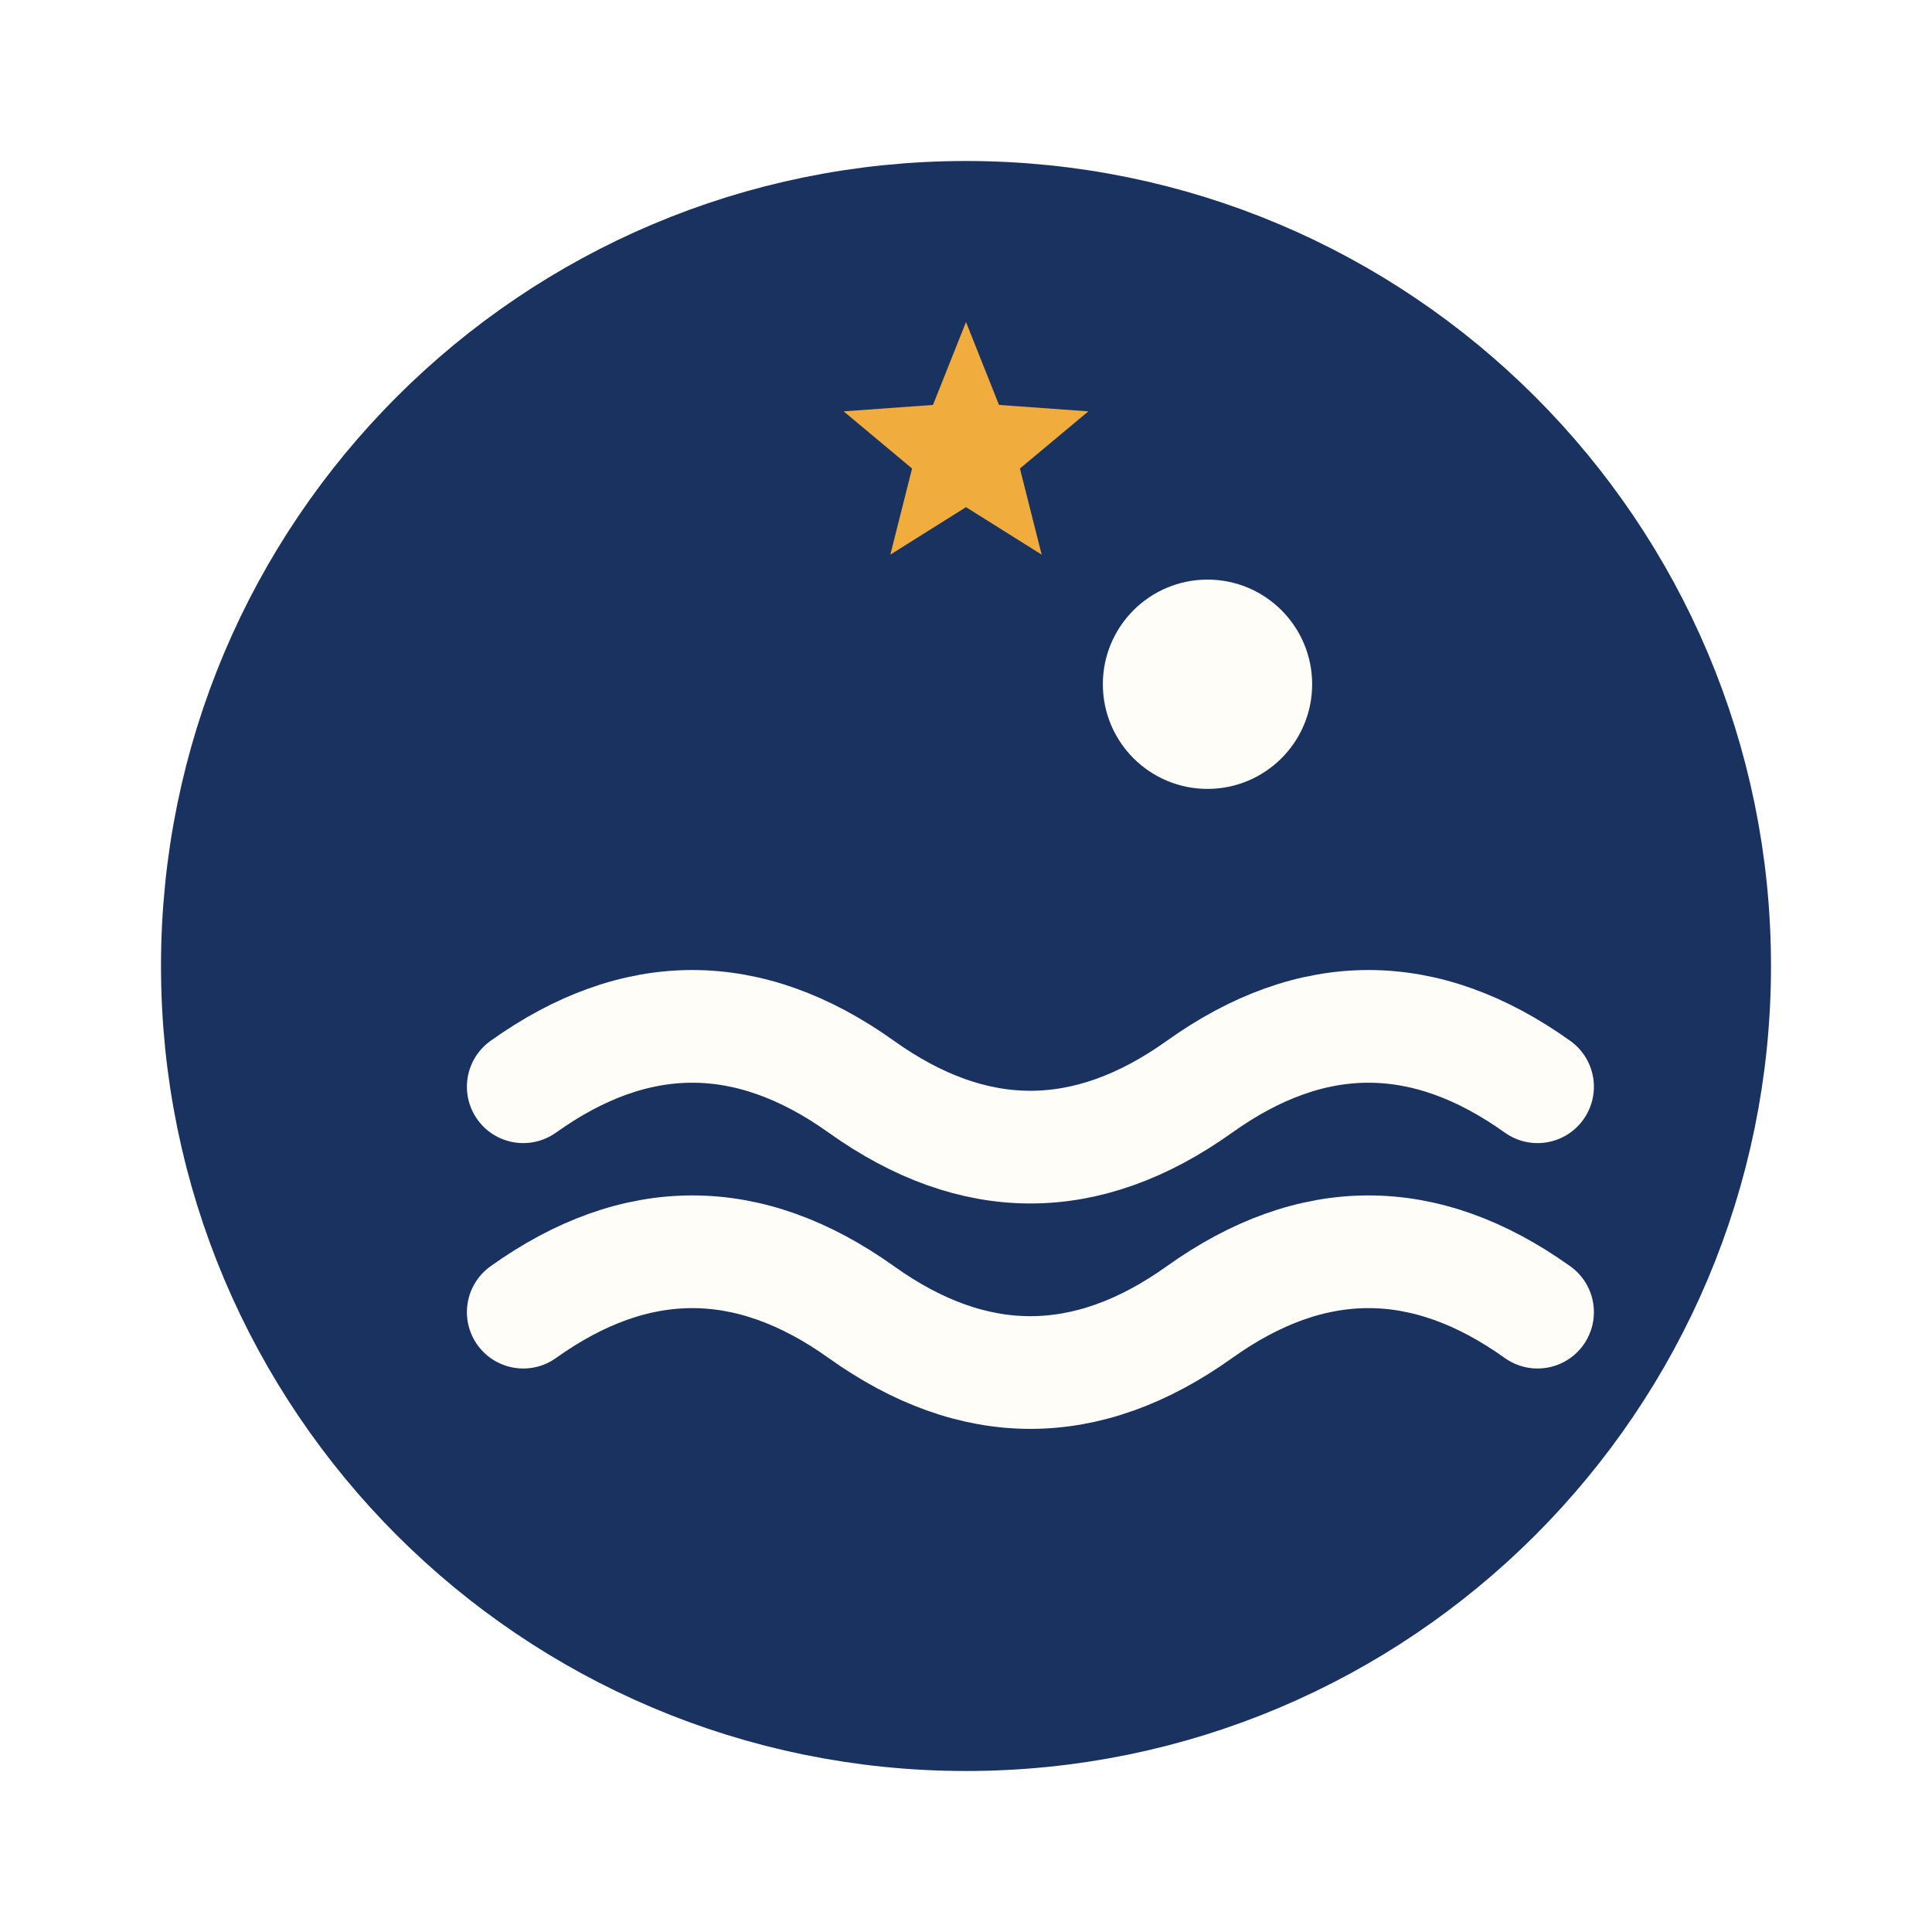
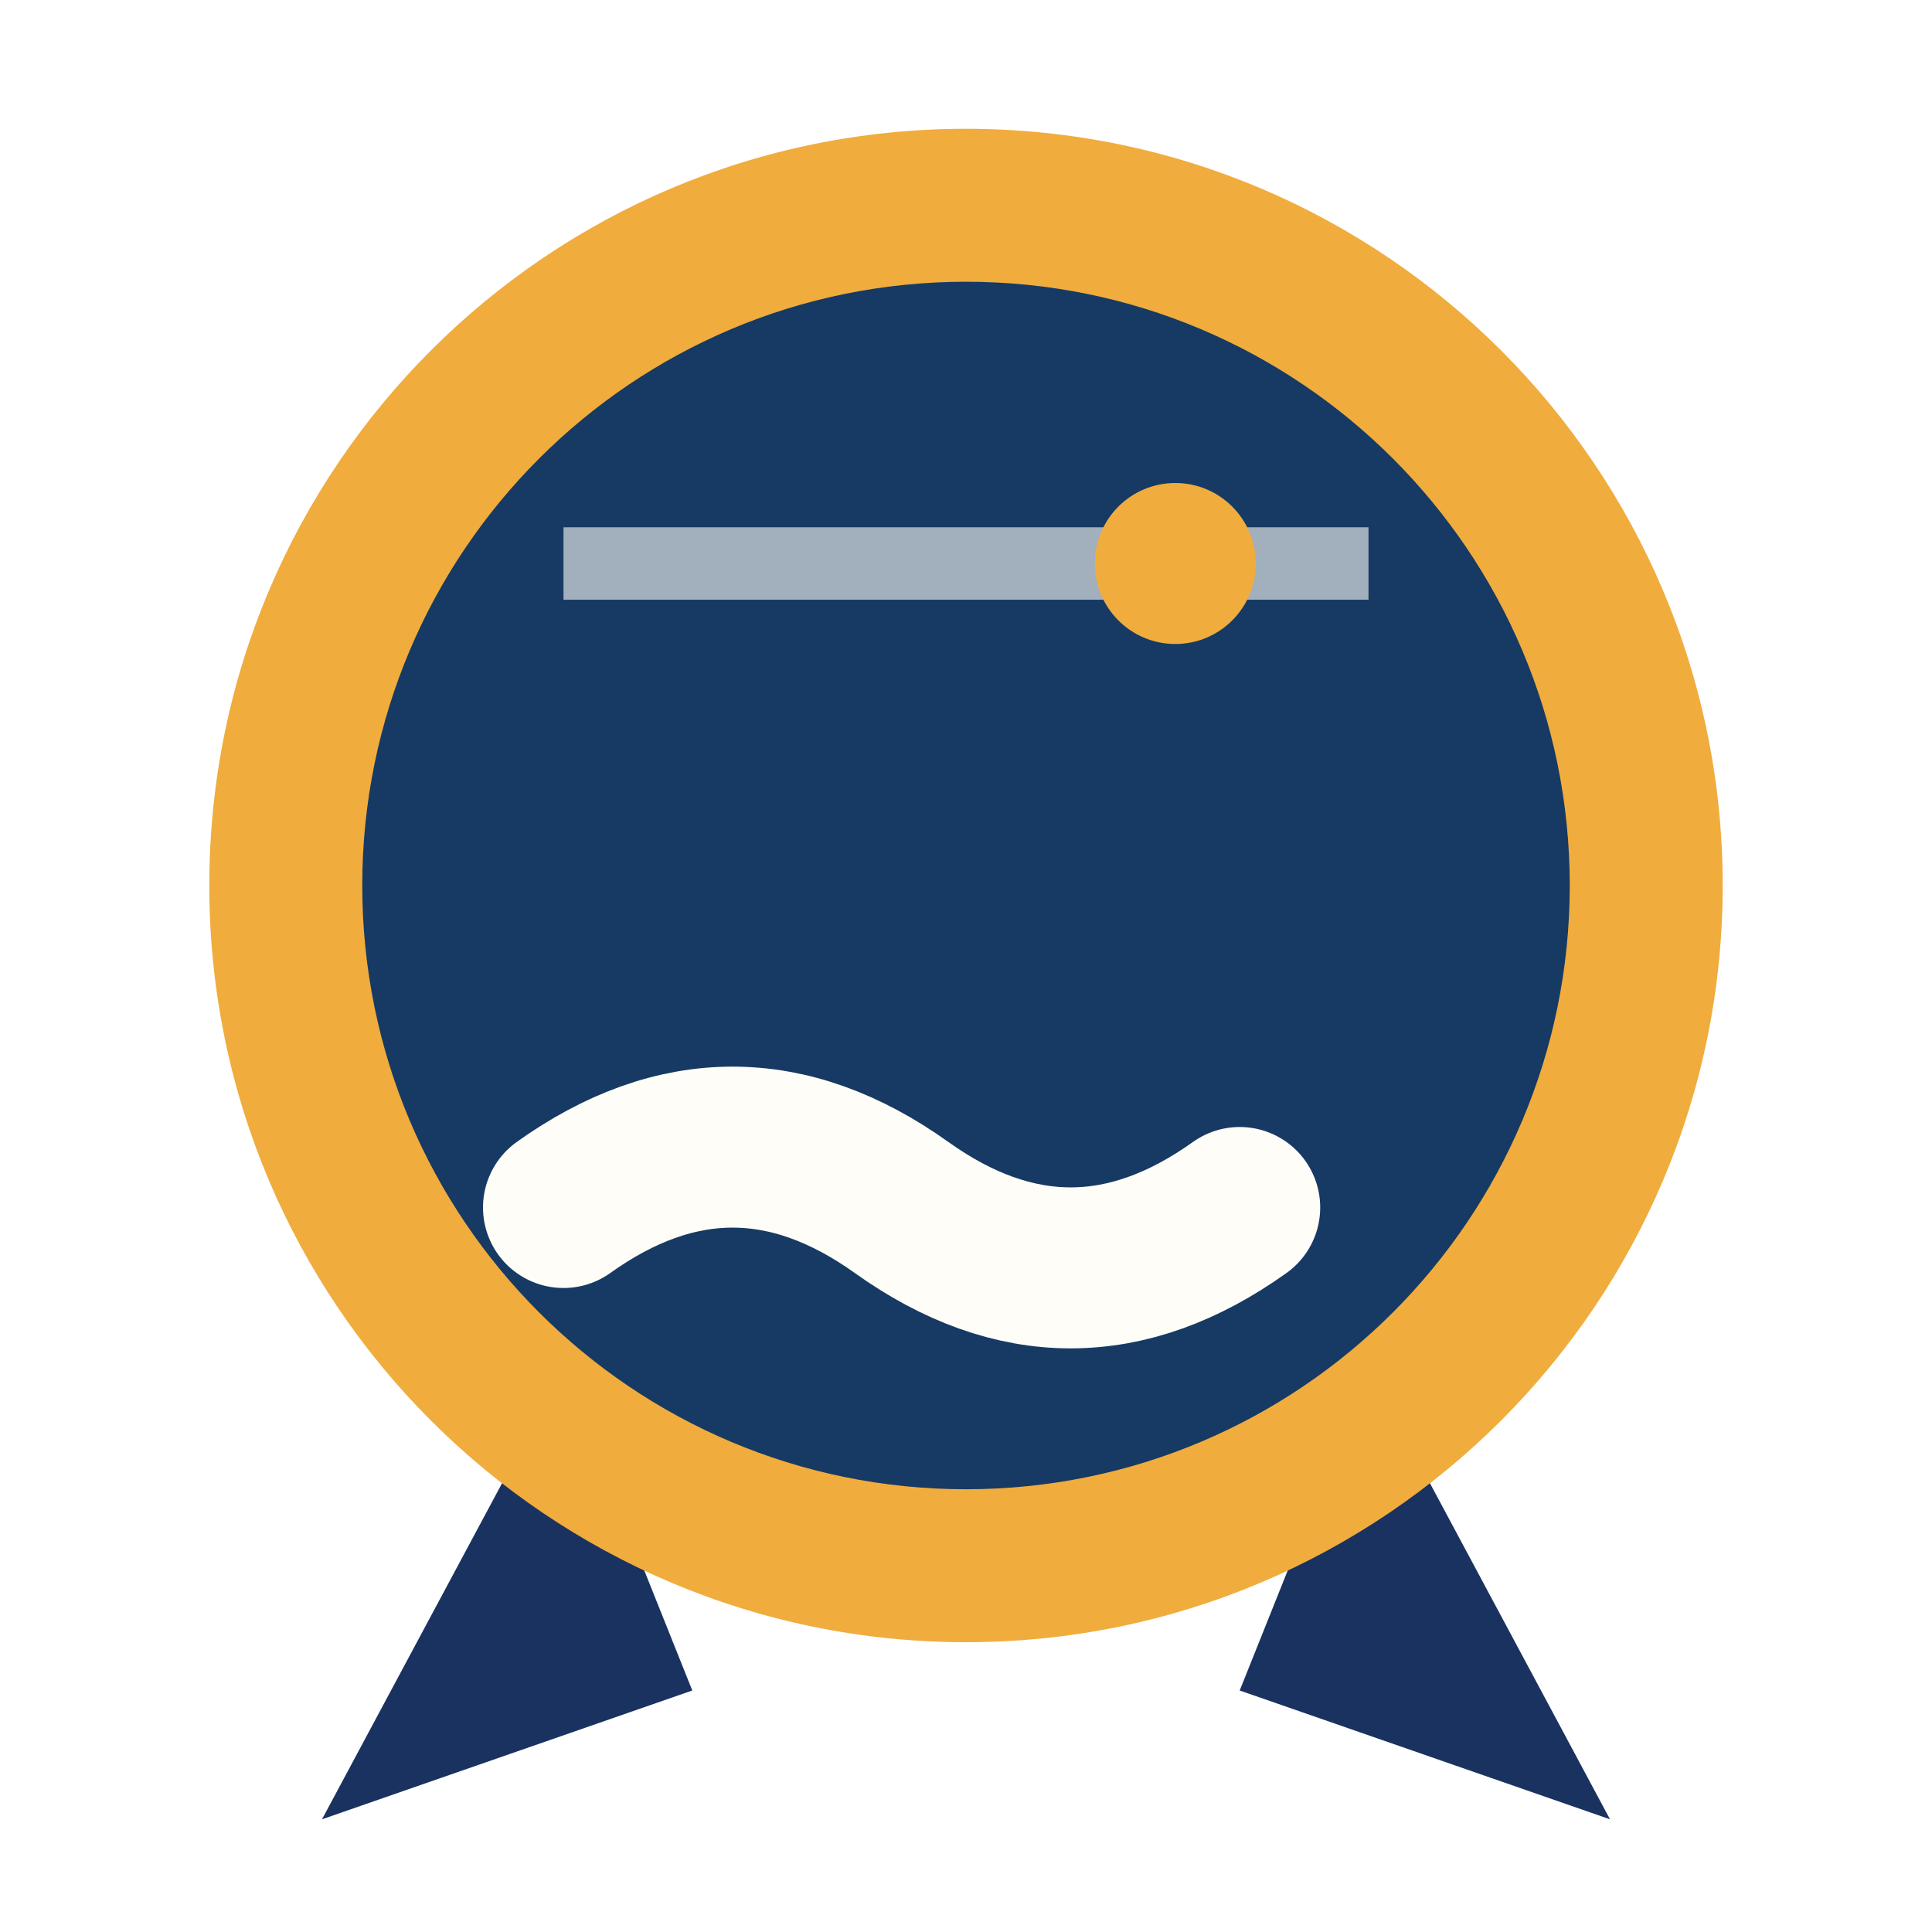
- <svg xmlns="http://www.w3.org/2000/svg" viewBox="0 0 24 24" fill="none" stroke="#1A3260" stroke-width="2" stroke-linecap="round" stroke-linejoin="round">
-   <circle cx="12" cy="12" r="9" fill="#1A3260" />
-   <circle cx="15" cy="8.5" r="1.3" fill="#FFFDF8" stroke="none" />
-   <path d="M6.5 13.5c1.4-1 2.8-1 4.2 0s2.8 1 4.2 0 2.8-1 4.2 0" fill="none" stroke="#FFFDF8" stroke-width="1.4" />
-   <path d="M6.5 16.3c1.4-1 2.8-1 4.2 0s2.8 1 4.2 0 2.8-1 4.2 0" fill="none" stroke="#FFFDF8" stroke-width="1.4" />
-   <path d="M12.00 4.00 L12.41 5.03 L13.52 5.11 L12.67 5.82 L12.94 6.89 L12.00 6.30 L11.06 6.89 L11.33 5.82 L10.48 5.11 L11.59 5.03 Z" fill="#F0AC3D" stroke="none" />
+ <svg xmlns="http://www.w3.org/2000/svg" viewBox="0 0 24 24">
+   <path d="M7 17L4 22.6L8.6 21Z" fill="#1A3260" />
+   <path d="M17 17L20 22.6L15.4 21Z" fill="#1A3260" />
+   <circle cx="12" cy="11" r="9.4" fill="#F0AC3D" />
+   <circle cx="12" cy="11" r="7.5" fill="#163A63" />
+   <path d="M7 7H17" stroke="#FFFDF8" stroke-width="0.9" opacity="0.6" />
+   <circle cx="14.6" cy="7" r="1" fill="#F0AC3D" />
+   <path d="M7 15c1.4-1 2.8-1 4.2 0s2.8 1 4.2 0" stroke="#FFFDF8" stroke-width="2" stroke-linecap="round" fill="none" />
</svg>
